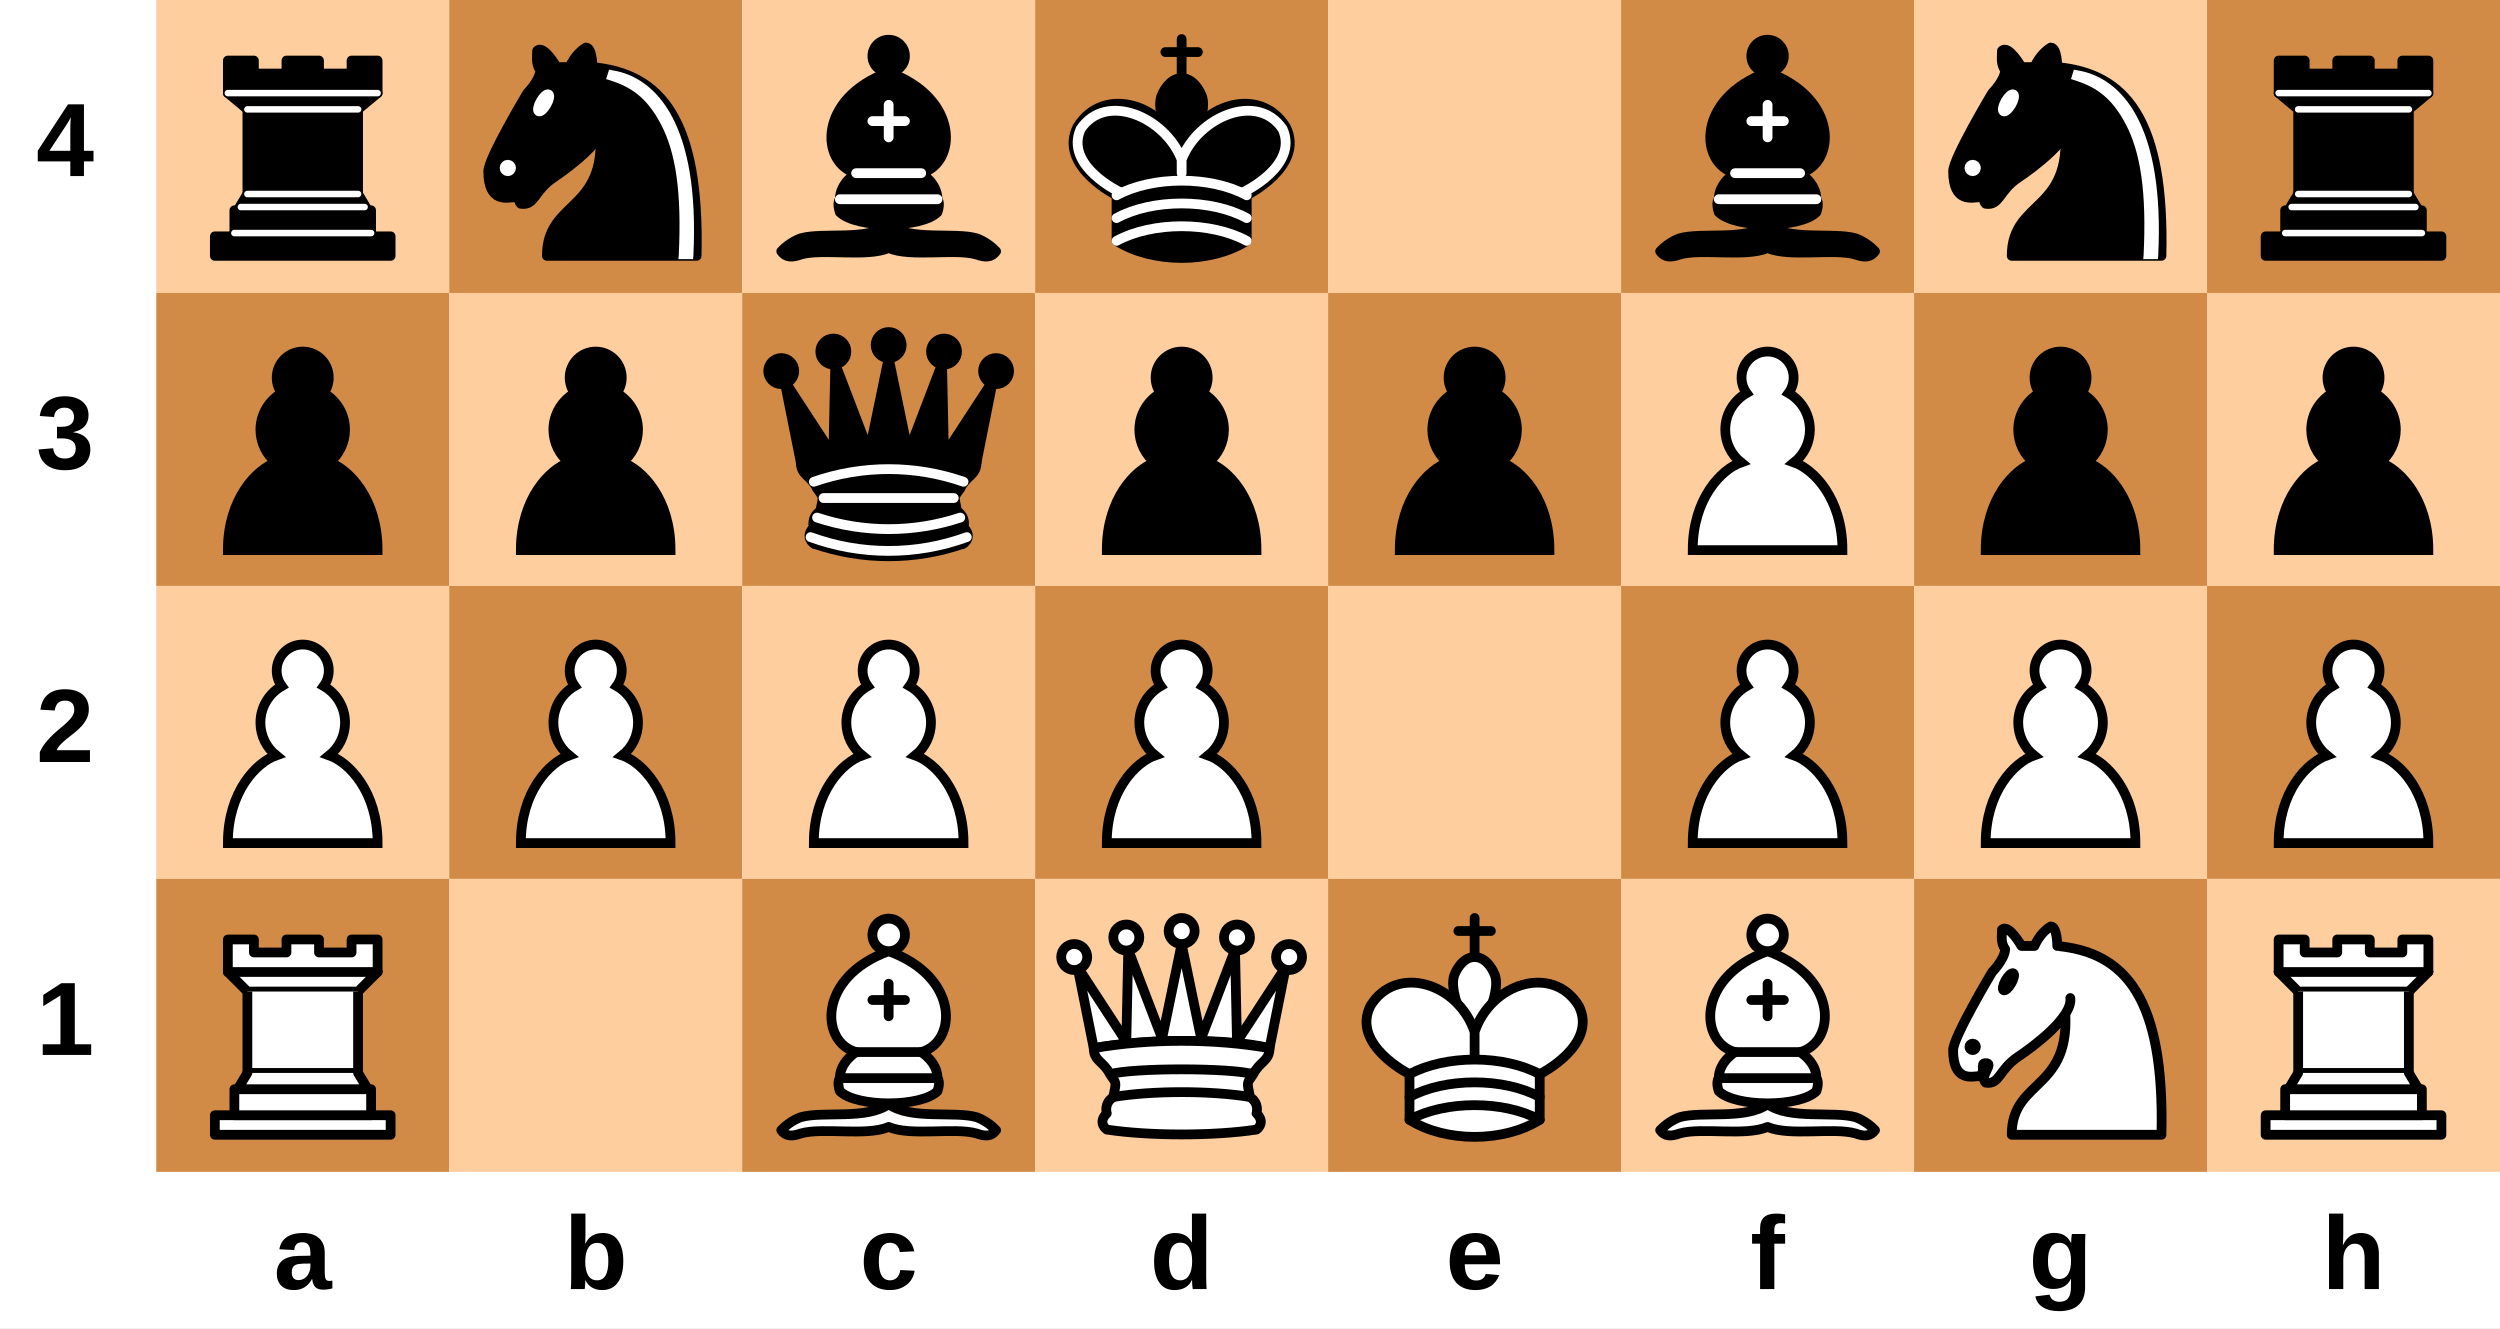
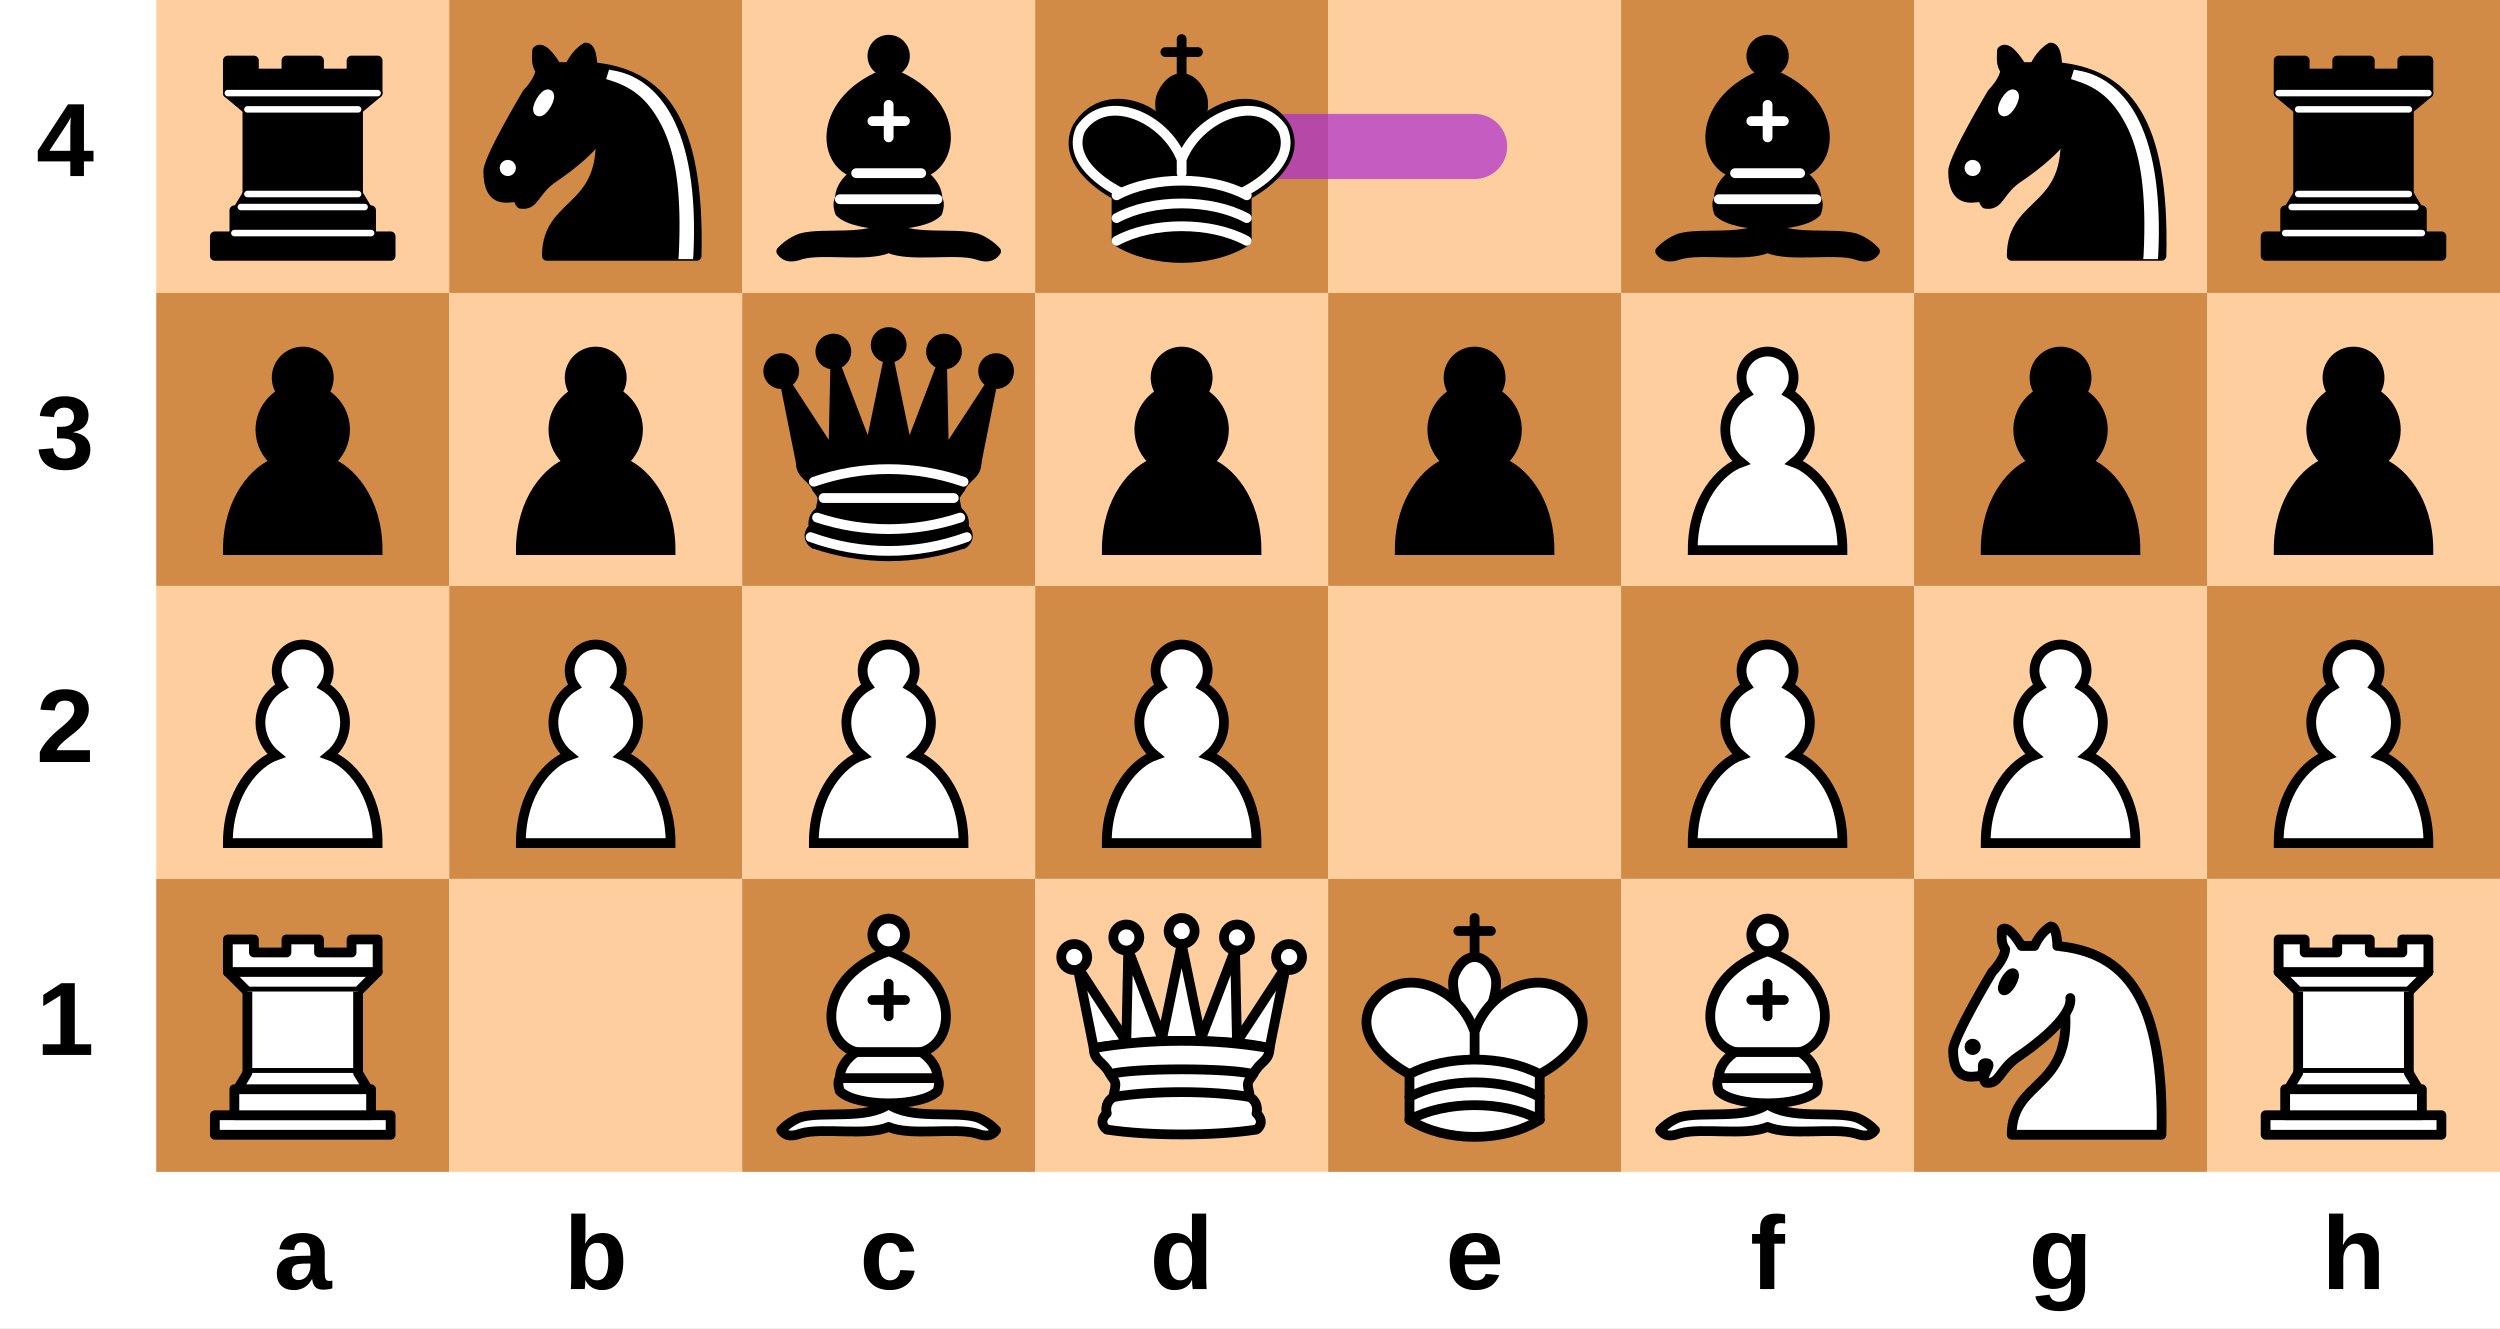
<svg xmlns="http://www.w3.org/2000/svg" xmlns:xlink="http://www.w3.org/1999/xlink" version="1.1" viewBox="-24 0 384 204" width="384" height="204">
  <symbol id="r" width="45" height="45" overflow="visible">
    <rect width="45" height="45" fill="#ffce9e" />
  </symbol>
  <symbol id="r_v1" width="45" height="45" overflow="visible">
    <g style="opacity:1; fill:#000000; fill-opacity:1; fill-rule:evenodd; stroke:#000000; stroke-width:1.5; stroke-linecap:round;stroke-linejoin:round;stroke-miterlimit:4; stroke-dasharray:none; stroke-opacity:1;" transform="translate(0,0.3)">
      <path d="M 9,39 L 36,39 L 36,36 L 9,36 L 9,39 z " style="stroke-linecap:butt;" />
      <path d="M 12.5,32 L 14,29.5 L 31,29.5 L 32.5,32 L 12.5,32 z " style="stroke-linecap:butt;" />
      <path d="M 12,36 L 12,32 L 33,32 L 33,36 L 12,36 z " style="stroke-linecap:butt;" />
      <path d="M 14,29.5 L 14,16.5 L 31,16.5 L 31,29.5 L 14,29.5 z " style="stroke-linecap:butt;stroke-linejoin:miter;" />
      <path d="M 14,16.5 L 11,14 L 34,14 L 31,16.5 L 14,16.5 z " style="stroke-linecap:butt;" />
      <path d="M 11,14 L 11,9 L 15,9 L 15,11 L 20,11 L 20,9 L 25,9 L 25,11 L 30,11 L 30,9 L 34,9 L 34,14 L 11,14 z " style="stroke-linecap:butt;" />
      <path d="M 12,35.5 L 33,35.5 L 33,35.5" style="fill:none; stroke:#ffffff; stroke-width:1; stroke-linejoin:miter;" />
      <path d="M 13,31.5 L 32,31.5" style="fill:none; stroke:#ffffff; stroke-width:1; stroke-linejoin:miter;" />
      <path d="M 14,29.5 L 31,29.5" style="fill:none; stroke:#ffffff; stroke-width:1; stroke-linejoin:miter;" />
      <path d="M 14,16.5 L 31,16.5" style="fill:none; stroke:#ffffff; stroke-width:1; stroke-linejoin:miter;" />
      <path d="M 11,14 L 34,14" style="fill:none; stroke:#ffffff; stroke-width:1; stroke-linejoin:miter;" />
    </g>
  </symbol>
  <symbol id="n" width="45" height="45" overflow="visible">
    <rect width="45" height="45" fill="#d18b47" />
  </symbol>
  <symbol id="n_v1" width="45" height="45" overflow="visible">
    <g style="opacity:1; fill:none; fill-opacity:1; fill-rule:evenodd; stroke:#000000; stroke-width:1.5; stroke-linecap:round;stroke-linejoin:round;stroke-miterlimit:4; stroke-dasharray:none; stroke-opacity:1;" transform="translate(0,0.3)">
      <path d="M 22,10 C 32.5,11 38.5,18 38,39 L 15,39 C 15,30 25,32.5 23,18" style="fill:#000000; stroke:#000000;" />
      <path d="M 24,18 C 24.38,20.91 18.45,25.37 16,27 C 13,29 13.18,31.34 11,31 C 9.958,30.06 12.41,27.96 11,28 C 10,28 11.19,29.23 10,30 C 9,30 5.997,31 6,26 C 6,24 12,14 12,14 C 12,14 13.89,12.1 14,10.5 C 13.27,9.506 13.5,8.5 13.5,7.5 C 14.5,6.5 16.5,10 16.5,10 L 18.5,10 C 18.5,10 19.28,8.008 21,7 C 22,7 22,10 22,10" style="fill:#000000; stroke:#000000;" />
      <path d="M 9.5 25.5 A 0.5 0.5 0 1 1 8.5,25.5 A 0.5 0.5 0 1 1 9.5 25.5 z" style="fill:#ffffff; stroke:#ffffff;" />
      <path d="M 15 15.5 A 0.5 1.5 0 1 1  14,15.5 A 0.5 1.5 0 1 1  15 15.5 z" transform="matrix(0.866,0.5,-0.5,0.866,9.693,-5.173)" style="fill:#ffffff; stroke:#ffffff;" />
      <path d="M 24.55,10.4 L 24.1,11.85 L 24.6,12 C 27.75,13 30.25,14.49 32.5,18.75 C 34.75,23.01 35.75,29.06 35.25,39 L 35.2,39.5 L 37.45,39.5 L 37.5,39 C 38,28.94 36.62,22.15 34.25,17.66 C 31.88,13.17 28.46,11.02 25.06,10.5 L 24.55,10.4 z " style="fill:#ffffff; stroke:none;" />
    </g>
  </symbol>
  <symbol id="b" width="45" height="45" overflow="visible">
    <g style="opacity:1; fill:none; fill-rule:evenodd; fill-opacity:1; stroke:#000000; stroke-width:1.5; stroke-linecap:round; stroke-linejoin:round; stroke-miterlimit:4; stroke-dasharray:none; stroke-opacity:1;" transform="translate(0,0.6)">
      <g style="fill:#000000; stroke:#000000; stroke-linecap:butt;">
        <path d="M 9,36 C 12.39,35.03 19.11,36.43 22.5,34 C 25.89,36.43 32.61,35.03 36,36 C 36,36 37.65,36.54 39,38 C 38.32,38.97 37.35,38.99 36,38.5 C 32.61,37.53 25.89,38.96 22.5,37.5 C 19.11,38.96 12.39,37.53 9,38.5 C 7.65,38.99 6.68,38.97 6,38 C 7.35,36.54 9,36 9,36 z" />
        <path d="M 15,32 C 17.5,34.5 27.5,34.5 30,32 C 30.5,30.5 30,30 30,30 C 30,27.5 27.5,26 27.5,26 C 33,24.5 33.5,14.5 22.5,10.5 C 11.5,14.5 12,24.5 17.5,26 C 17.5,26 15,27.5 15,30 C 15,30 14.5,30.5 15,32 z" />
        <path d="M 25 8 A 2.5 2.5 0 1 1  20,8 A 2.5 2.5 0 1 1  25 8 z" />
      </g>
      <path d="M 17.5,26 L 27.5,26 M 15,30 L 30,30 M 22.5,15.5 L 22.5,20.5 M 20,18 L 25,18" style="fill:none; stroke:#ffffff; stroke-linejoin:miter;" />
    </g>
  </symbol>
  <symbol id="k" width="45" height="45" overflow="visible">
    <g style="fill:none; fill-opacity:1; fill-rule:evenodd; stroke:#000000; stroke-width:1.5; stroke-linecap:round;stroke-linejoin:round;stroke-miterlimit:4; stroke-dasharray:none; stroke-opacity:1;">
      <path d="M 22.5,11.63 L 22.5,6" style="fill:none; stroke:#000000; stroke-linejoin:miter;" />
      <path d="M 22.5,25 C 22.5,25 27,17.5 25.5,14.5 C 25.5,14.5 24.5,12 22.5,12 C 20.5,12 19.5,14.5 19.5,14.5 C 18,17.5 22.5,25 22.5,25" style="fill:#000000;fill-opacity:1; stroke-linecap:butt; stroke-linejoin:miter;" />
      <path d="M 12.5,37 C 18,40.5 27,40.5 32.5,37 L 32.5,30 C 32.5,30 41.5,25.5 38.5,19.5 C 34.5,13 25,16 22.5,23.5 L 22.5,27 L 22.5,23.5 C 20,16 10.5,13 6.5,19.5 C 3.5,25.5 12.5,30 12.5,30 L 12.5,37" style="fill:#000000; stroke:#000000;" />
      <path d="M 20,8 L 25,8" style="fill:none; stroke:#000000; stroke-linejoin:miter;" />
      <path d="M 32,29.5 C 32,29.5 40.5,25.5 38.03,19.85 C 34.15,14 25,18 22.5,24.5 L 22.5,26.6 L 22.5,24.5 C 20,18 10.85,14 6.97,19.85 C 4.5,25.5 13,29.5 13,29.5" style="fill:none; stroke:#ffffff;" />
      <path d="M 12.5,30 C 18,27 27,27 32.5,30 M 12.5,33.5 C 18,30.5 27,30.5 32.5,33.5 M 12.5,37 C 18,34 27,34 32.5,37" style="fill:none; stroke:#ffffff;" />
    </g>
  </symbol>
  <symbol id="p" width="45" height="45" overflow="visible">
    <path d="m 22.5,9 c -2.21,0 -4,1.79 -4,4 0,0.89 0.29,1.71 0.78,2.38 C 17.33,16.5 16,18.59 16,21 c 0,2.03 0.94,3.84 2.41,5.03 C 15.41,27.09 11,31.58 11,39.5 H 34 C 34,31.58 29.59,27.09 26.59,26.03 28.06,24.84 29,23.03 29,21 29,18.59 27.67,16.5 25.72,15.38 26.21,14.71 26.5,13.89 26.5,13 c 0,-2.21 -1.79,-4 -4,-4 z" style="opacity:1; fill:#000000; fill-opacity:1; fill-rule:nonzero; stroke:#000000; stroke-width:1.5; stroke-linecap:round; stroke-linejoin:miter; stroke-miterlimit:4; stroke-dasharray:none; stroke-opacity:1;" />
  </symbol>
  <symbol id="q" width="45" height="45" overflow="visible">
    <g style="fill:#000000;stroke:#000000;stroke-width:1.5; stroke-linecap:round;stroke-linejoin:round">
      <path d="M 9,26 C 17.5,24.5 30,24.5 36,26 L 38.5,13.5 L 31,25 L 30.7,10.9 L 25.5,24.5 L 22.5,10 L 19.5,24.5 L 14.3,10.9 L 14,25 L 6.5,13.5 L 9,26 z" style="stroke-linecap:butt;fill:#000000" />
      <path d="m 9,26 c 0,2 1.5,2 2.5,4 1,1.5 1,1 0.5,3.5 -1.5,1 -1,2.5 -1,2.5 -1.5,1.5 0,2.5 0,2.5 6.5,1 16.5,1 23,0 0,0 1.5,-1 0,-2.5 0,0 0.5,-1.5 -1,-2.5 -0.5,-2.5 -0.5,-2 0.5,-3.5 1,-2 2.5,-2 2.5,-4 -8.5,-1.5 -18.5,-1.5 -27,0 z" />
      <path d="M 11.5,30 C 15,29 30,29 33.5,30" />
      <path d="m 12,33.5 c 6,-1 15,-1 21,0" />
      <circle cx="6" cy="12" r="2" />
      <circle cx="14" cy="9" r="2" />
      <circle cx="22.5" cy="8" r="2" />
      <circle cx="31" cy="9" r="2" />
      <circle cx="39" cy="12" r="2" />
      <path d="M 11,38.5 A 35,35 1 0 0 34,38.5" style="fill:none; stroke:#000000;stroke-linecap:butt;" />
      <g style="fill:none; stroke:#ffffff;">
        <path d="M 11,29 A 35,35 1 0 1 34,29" />
        <path d="M 12.5,31.5 L 32.5,31.5" />
        <path d="M 11.5,34.5 A 35,35 1 0 0 33.5,34.5" />
        <path d="M 10.5,37.5 A 35,35 1 0 0 34.5,37.5" />
      </g>
    </g>
  </symbol>
  <symbol id="P" width="45" height="45" overflow="visible">
    <path d="m 22.5,9 c -2.21,0 -4,1.79 -4,4 0,0.89 0.29,1.71 0.78,2.38 C 17.33,16.5 16,18.59 16,21 c 0,2.03 0.94,3.84 2.41,5.03 C 15.41,27.09 11,31.58 11,39.5 H 34 C 34,31.58 29.59,27.09 26.59,26.03 28.06,24.84 29,23.03 29,21 29,18.59 27.67,16.5 25.72,15.38 26.21,14.71 26.5,13.89 26.5,13 c 0,-2.21 -1.79,-4 -4,-4 z" style="opacity:1; fill:#ffffff; fill-opacity:1; fill-rule:nonzero; stroke:#000000; stroke-width:1.5; stroke-linecap:round; stroke-linejoin:miter; stroke-miterlimit:4; stroke-dasharray:none; stroke-opacity:1;" />
  </symbol>
  <symbol id="R" width="45" height="45" overflow="visible">
    <g style="opacity:1; fill:#ffffff; fill-opacity:1; fill-rule:evenodd; stroke:#000000; stroke-width:1.5; stroke-linecap:round;stroke-linejoin:round;stroke-miterlimit:4; stroke-dasharray:none; stroke-opacity:1;" transform="translate(0,0.3)">
      <path d="M 9,39 L 36,39 L 36,36 L 9,36 L 9,39 z " style="stroke-linecap:butt;" />
      <path d="M 12,36 L 12,32 L 33,32 L 33,36 L 12,36 z " style="stroke-linecap:butt;" />
      <path d="M 11,14 L 11,9 L 15,9 L 15,11 L 20,11 L 20,9 L 25,9 L 25,11 L 30,11 L 30,9 L 34,9 L 34,14" style="stroke-linecap:butt;" />
      <path d="M 34,14 L 31,17 L 14,17 L 11,14" />
      <path d="M 31,17 L 31,29.5 L 14,29.5 L 14,17" style="stroke-linecap:butt; stroke-linejoin:miter;" />
      <path d="M 31,29.5 L 32.5,32 L 12.5,32 L 14,29.5" />
      <path d="M 11,14 L 34,14" style="fill:none; stroke:#000000; stroke-linejoin:miter;" />
    </g>
  </symbol>
  <symbol id="B" width="45" height="45" overflow="visible">
    <g style="opacity:1; fill:none; fill-rule:evenodd; fill-opacity:1; stroke:#000000; stroke-width:1.5; stroke-linecap:round; stroke-linejoin:round; stroke-miterlimit:4; stroke-dasharray:none; stroke-opacity:1;" transform="translate(0,0.6)">
      <g style="fill:#ffffff; stroke:#000000; stroke-linecap:butt;">
        <path d="M 9,36 C 12.39,35.03 19.11,36.43 22.5,34 C 25.89,36.43 32.61,35.03 36,36 C 36,36 37.65,36.54 39,38 C 38.32,38.97 37.35,38.99 36,38.5 C 32.61,37.53 25.89,38.96 22.5,37.5 C 19.11,38.96 12.39,37.53 9,38.5 C 7.65,38.99 6.68,38.97 6,38 C 7.35,36.54 9,36 9,36 z" />
        <path d="M 15,32 C 17.5,34.5 27.5,34.5 30,32 C 30.5,30.5 30,30 30,30 C 30,27.5 27.5,26 27.5,26 C 33,24.5 33.5,14.5 22.5,10.5 C 11.5,14.5 12,24.5 17.5,26 C 17.5,26 15,27.5 15,30 C 15,30 14.5,30.5 15,32 z" />
        <path d="M 25 8 A 2.5 2.5 0 1 1  20,8 A 2.5 2.5 0 1 1  25 8 z" />
      </g>
      <path d="M 17.5,26 L 27.5,26 M 15,30 L 30,30 M 22.5,15.5 L 22.5,20.5 M 20,18 L 25,18" style="fill:none; stroke:#000000; stroke-linejoin:miter;" />
    </g>
  </symbol>
  <symbol id="Q" width="45" height="45" overflow="visible">
    <g style="fill:#ffffff;stroke:#000000;stroke-width:1.5;stroke-linejoin:round">
      <path d="M 9,26 C 17.5,24.5 30,24.5 36,26 L 38.5,13.5 L 31,25 L 30.7,10.9 L 25.5,24.5 L 22.5,10 L 19.5,24.5 L 14.3,10.9 L 14,25 L 6.5,13.5 L 9,26 z" />
      <path d="M 9,26 C 9,28 10.5,28 11.5,30 C 12.5,31.5 12.5,31 12,33.5 C 10.5,34.5 11,36 11,36 C 9.5,37.5 11,38.5 11,38.5 C 17.5,39.5 27.5,39.5 34,38.5 C 34,38.5 35.5,37.5 34,36 C 34,36 34.5,34.5 33,33.5 C 32.5,31 32.5,31.5 33.5,30 C 34.5,28 36,28 36,26 C 27.5,24.5 17.5,24.5 9,26 z" />
      <path d="M 11.5,30 C 15,29 30,29 33.5,30" style="fill:none" />
      <path d="M 12,33.5 C 18,32.5 27,32.5 33,33.5" style="fill:none" />
      <circle cx="6" cy="12" r="2" />
      <circle cx="14" cy="9" r="2" />
      <circle cx="22.5" cy="8" r="2" />
      <circle cx="31" cy="9" r="2" />
      <circle cx="39" cy="12" r="2" />
    </g>
  </symbol>
  <symbol id="K" width="45" height="45" overflow="visible">
    <g style="fill:none; fill-opacity:1; fill-rule:evenodd; stroke:#000000; stroke-width:1.5; stroke-linecap:round;stroke-linejoin:round;stroke-miterlimit:4; stroke-dasharray:none; stroke-opacity:1;">
      <path d="M 22.5,11.63 L 22.5,6" style="fill:none; stroke:#000000; stroke-linejoin:miter;" />
      <path d="M 20,8 L 25,8" style="fill:none; stroke:#000000; stroke-linejoin:miter;" />
      <path d="M 22.5,25 C 22.5,25 27,17.5 25.5,14.5 C 25.5,14.5 24.5,12 22.5,12 C 20.5,12 19.5,14.5 19.5,14.5 C 18,17.5 22.5,25 22.5,25" style="fill:#ffffff; stroke:#000000; stroke-linecap:butt; stroke-linejoin:miter;" />
      <path d="M 12.5,37 C 18,40.5 27,40.5 32.5,37 L 32.5,30 C 32.5,30 41.5,25.5 38.5,19.5 C 34.5,13 25,16 22.5,23.5 L 22.5,27 L 22.5,23.5 C 20,16 10.5,13 6.5,19.5 C 3.5,25.5 12.5,30 12.5,30 L 12.5,37" style="fill:#ffffff; stroke:#000000;" />
      <path d="M 12.5,30 C 18,27 27,27 32.5,30" style="fill:none; stroke:#000000;" />
      <path d="M 12.5,33.5 C 18,30.5 27,30.5 32.5,33.5" style="fill:none; stroke:#000000;" />
      <path d="M 12.5,37 C 18,34 27,34 32.5,37" style="fill:none; stroke:#000000;" />
    </g>
  </symbol>
  <symbol id="N" width="45" height="45" overflow="visible">
    <g style="opacity:1; fill:none; fill-opacity:1; fill-rule:evenodd; stroke:#000000; stroke-width:1.5; stroke-linecap:round;stroke-linejoin:round;stroke-miterlimit:4; stroke-dasharray:none; stroke-opacity:1;" transform="translate(0,0.3)">
      <path d="M 22,10 C 32.5,11 38.5,18 38,39 L 15,39 C 15,30 25,32.5 23,18" style="fill:#ffffff; stroke:#000000;" />
      <path d="M 24,18 C 24.38,20.91 18.45,25.37 16,27 C 13,29 13.18,31.34 11,31 C 9.958,30.06 12.41,27.96 11,28 C 10,28 11.19,29.23 10,30 C 9,30 5.997,31 6,26 C 6,24 12,14 12,14 C 12,14 13.89,12.1 14,10.5 C 13.27,9.506 13.5,8.5 13.5,7.5 C 14.5,6.5 16.5,10 16.5,10 L 18.5,10 C 18.5,10 19.28,8.008 21,7 C 22,7 22,10 22,10" style="fill:#ffffff; stroke:#000000;" />
      <path d="M 9.5 25.5 A 0.5 0.5 0 1 1 8.5,25.5 A 0.5 0.5 0 1 1 9.5 25.5 z" style="fill:#000000; stroke:#000000;" />
      <path d="M 15 15.5 A 0.5 1.5 0 1 1  14,15.5 A 0.5 1.5 0 1 1  15 15.5 z" transform="matrix(0.866,0.5,-0.5,0.866,9.693,-5.173)" style="fill:#000000; stroke:#000000;" />
    </g>
  </symbol>
  <rect x="-24" y="0" width="384" height="204" fill="#fff" />
  <use xlink:href="#r" x="0" y="0" />
  <use xlink:href="#n" x="45" y="0" />
  <use xlink:href="#r" x="90" y="0" />
  <use xlink:href="#n" x="135" y="0" />
  <use xlink:href="#r" x="180" y="0" />
  <use xlink:href="#n" x="225" y="0" />
  <use xlink:href="#r" x="270" y="0" />
  <use xlink:href="#n" x="315" y="0" />
  <use xlink:href="#n" x="0" y="45" />
  <use xlink:href="#r" x="45" y="45" />
  <use xlink:href="#n" x="90" y="45" />
  <use xlink:href="#r" x="135" y="45" />
  <use xlink:href="#n" x="180" y="45" />
  <use xlink:href="#r" x="225" y="45" />
  <use xlink:href="#n" x="270" y="45" />
  <use xlink:href="#r" x="315" y="45" />
  <use xlink:href="#r" x="0" y="90" />
  <use xlink:href="#n" x="45" y="90" />
  <use xlink:href="#r" x="90" y="90" />
  <use xlink:href="#n" x="135" y="90" />
  <use xlink:href="#r" x="180" y="90" />
  <use xlink:href="#n" x="225" y="90" />
  <use xlink:href="#r" x="270" y="90" />
  <use xlink:href="#n" x="315" y="90" />
  <use xlink:href="#n" x="0" y="135" />
  <use xlink:href="#r" x="45" y="135" />
  <use xlink:href="#n" x="90" y="135" />
  <use xlink:href="#r" x="135" y="135" />
  <use xlink:href="#n" x="180" y="135" />
  <use xlink:href="#r" x="225" y="135" />
  <use xlink:href="#n" x="270" y="135" />
  <use xlink:href="#r" x="315" y="135" />
+   <line x1="202.5" y1="22.5" x2="157.5" y2="22.5" stroke="hsl(286,65%,50%,70%)" stroke-width="10" stroke-linecap="round" />
  <use xlink:href="#r_v1" x="0" y="0" />
  <use xlink:href="#n_v1" x="45" y="0" />
  <use xlink:href="#b" x="90" y="0" />
  <use xlink:href="#k" x="135" y="0" />
  <use xlink:href="#b" x="225" y="0" />
  <use xlink:href="#n_v1" x="270" y="0" />
  <use xlink:href="#r_v1" x="315" y="0" />
  <use xlink:href="#p" x="0" y="45" />
  <use xlink:href="#p" x="45" y="45" />
  <use xlink:href="#q" x="90" y="45" />
  <use xlink:href="#p" x="135" y="45" />
  <use xlink:href="#p" x="180" y="45" />
  <use xlink:href="#P" x="225" y="45" />
  <use xlink:href="#p" x="270" y="45" />
  <use xlink:href="#p" x="315" y="45" />
  <use xlink:href="#P" x="0" y="90" />
  <use xlink:href="#P" x="45" y="90" />
  <use xlink:href="#P" x="90" y="90" />
  <use xlink:href="#P" x="135" y="90" />
  <use xlink:href="#P" x="225" y="90" />
  <use xlink:href="#P" x="270" y="90" />
  <use xlink:href="#P" x="315" y="90" />
  <use xlink:href="#R" x="0" y="135" />
  <use xlink:href="#B" x="90" y="135" />
  <use xlink:href="#Q" x="135" y="135" />
  <use xlink:href="#K" x="180" y="135" />
  <use xlink:href="#B" x="225" y="135" />
  <use xlink:href="#N" x="270" y="135" />
  <use xlink:href="#R" x="315" y="135" />
  <g fill="#000" font-family="Arial, Helvetica, sans-serif" font-size="16" font-weight="600">
    <text x="22.5" y="198" text-anchor="middle">a</text>
    <text x="67.5" y="198" text-anchor="middle">b</text>
    <text x="112.5" y="198" text-anchor="middle">c</text>
    <text x="157.5" y="198" text-anchor="middle">d</text>
    <text x="202.5" y="198" text-anchor="middle">e</text>
    <text x="247.5" y="198" text-anchor="middle">f</text>
    <text x="292.5" y="198" text-anchor="middle">g</text>
    <text x="337.5" y="198" text-anchor="middle">h</text>
    <text x="-14" y="22.5" text-anchor="middle" dominant-baseline="middle">4</text>
    <text x="-14" y="67.5" text-anchor="middle" dominant-baseline="middle">3</text>
    <text x="-14" y="112.5" text-anchor="middle" dominant-baseline="middle">2</text>
    <text x="-14" y="157.5" text-anchor="middle" dominant-baseline="middle">1</text>
  </g>
</svg>
